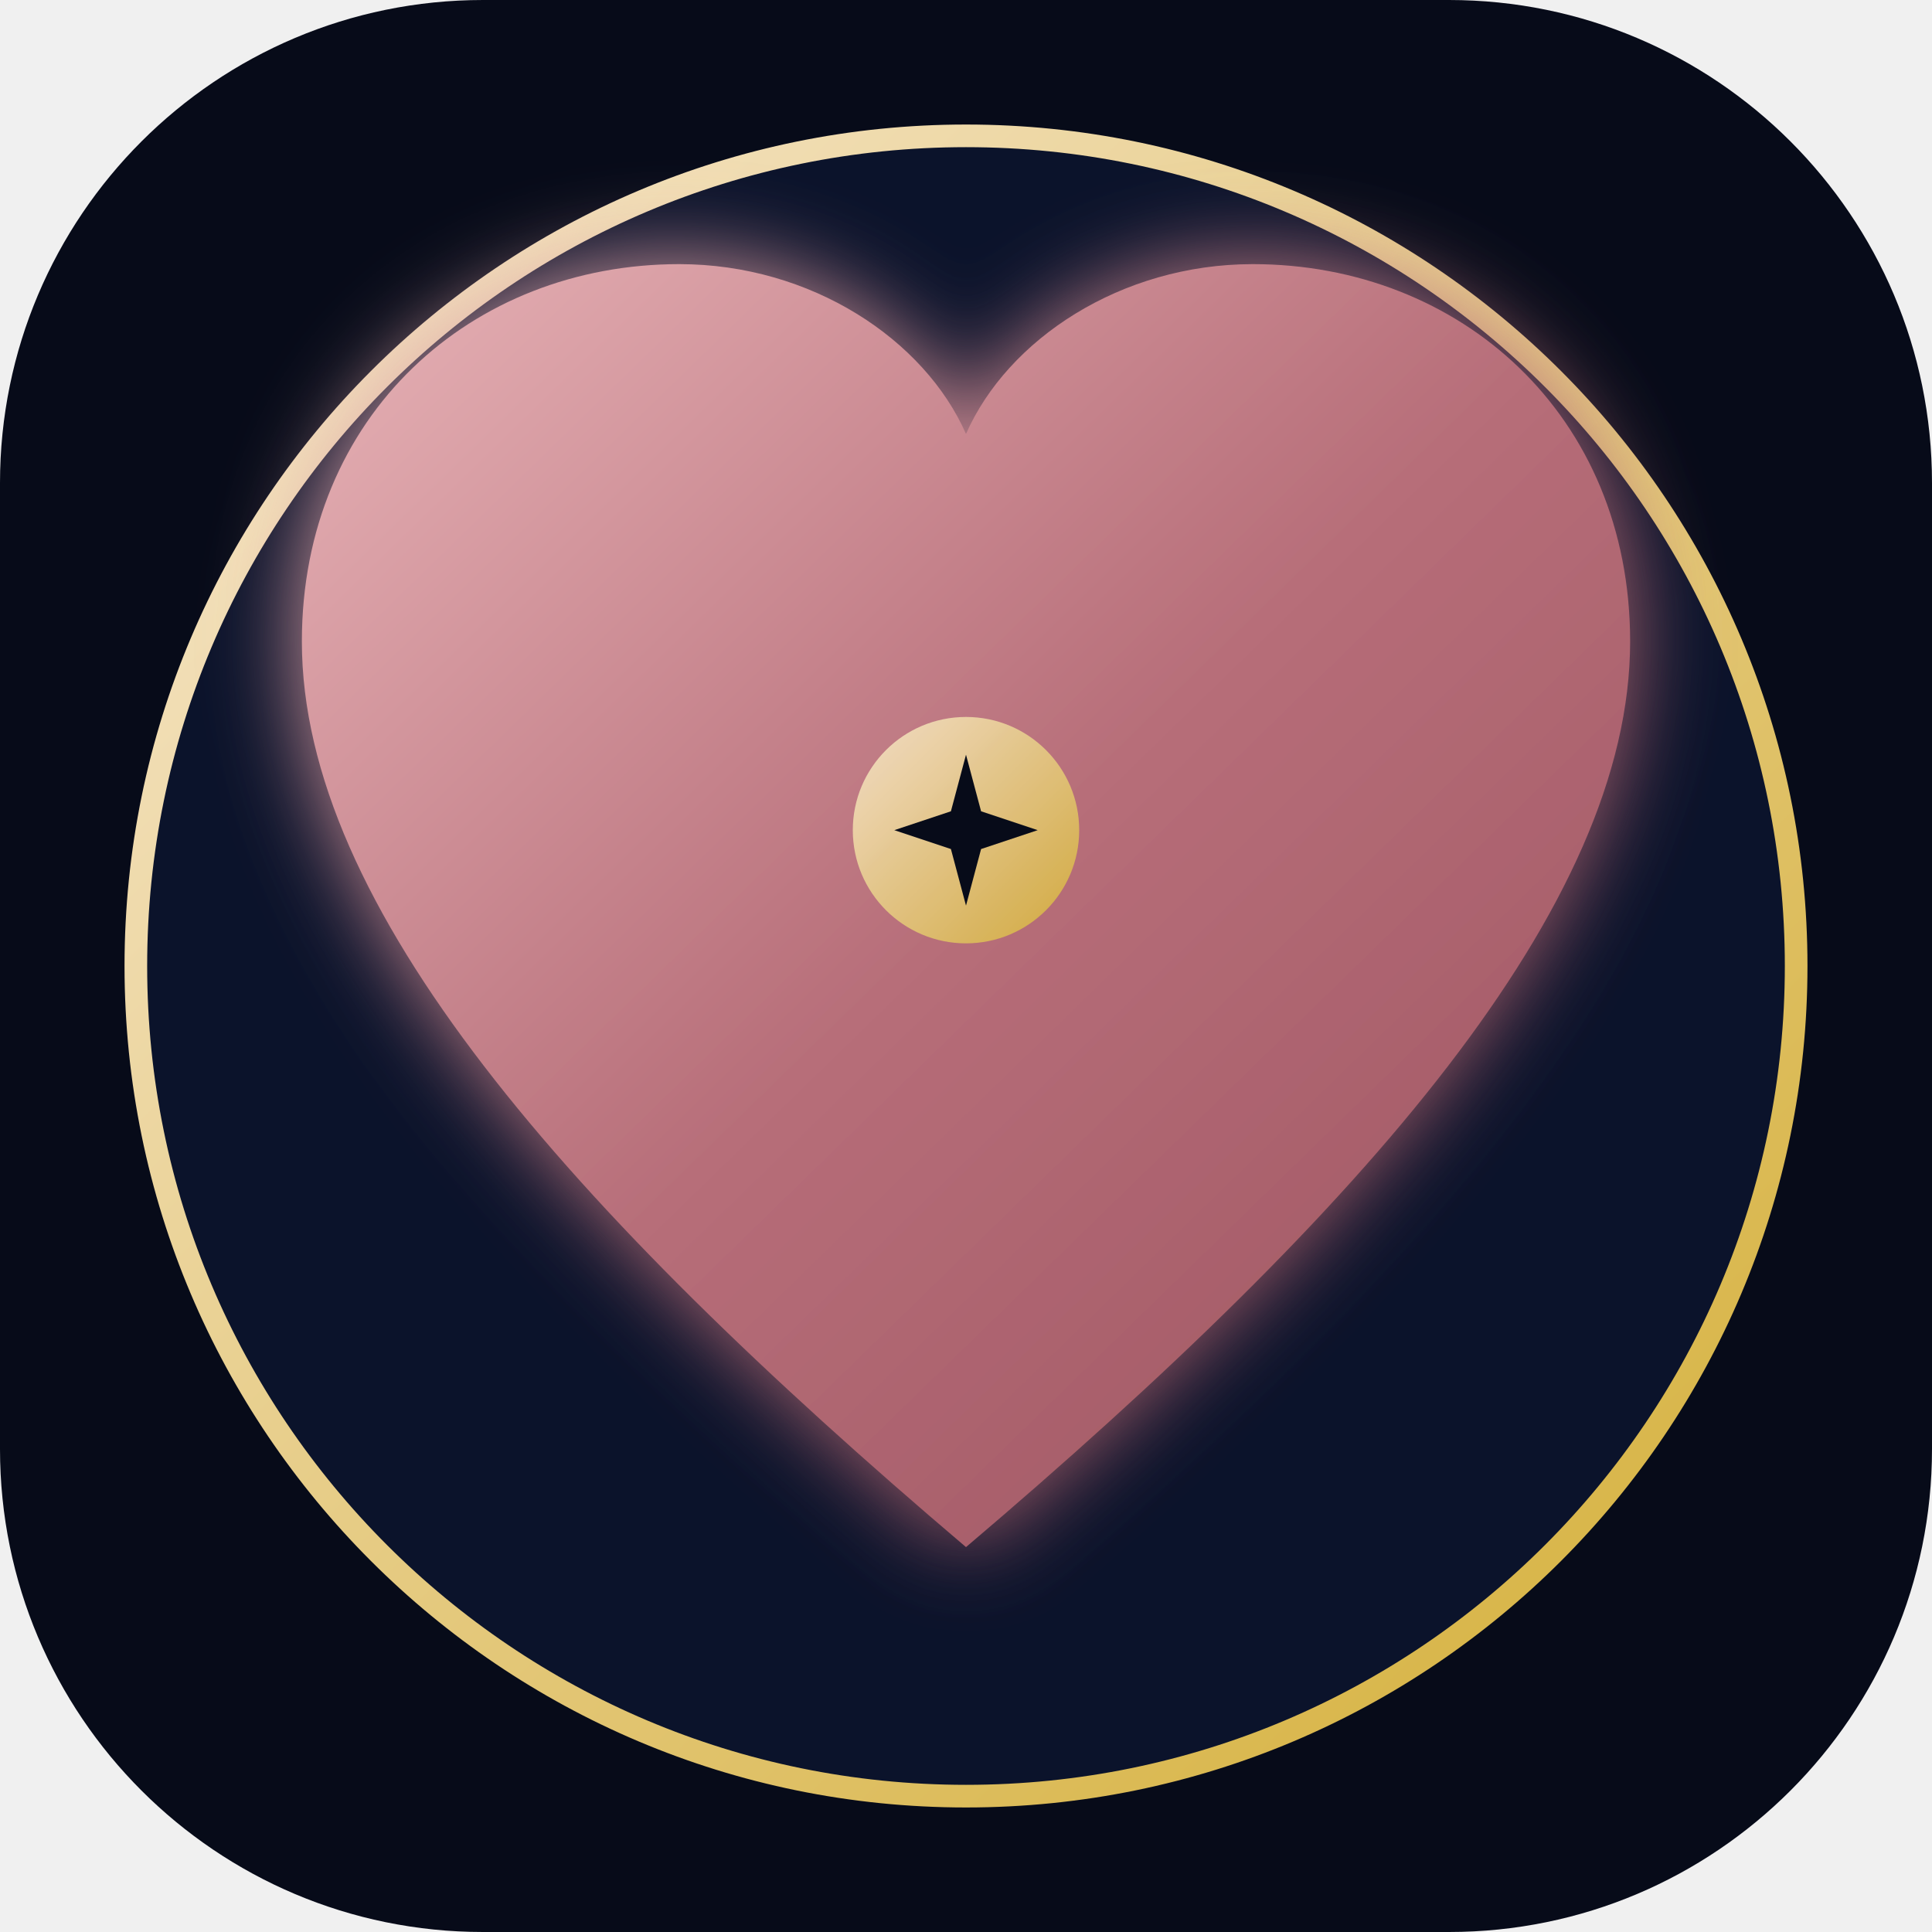
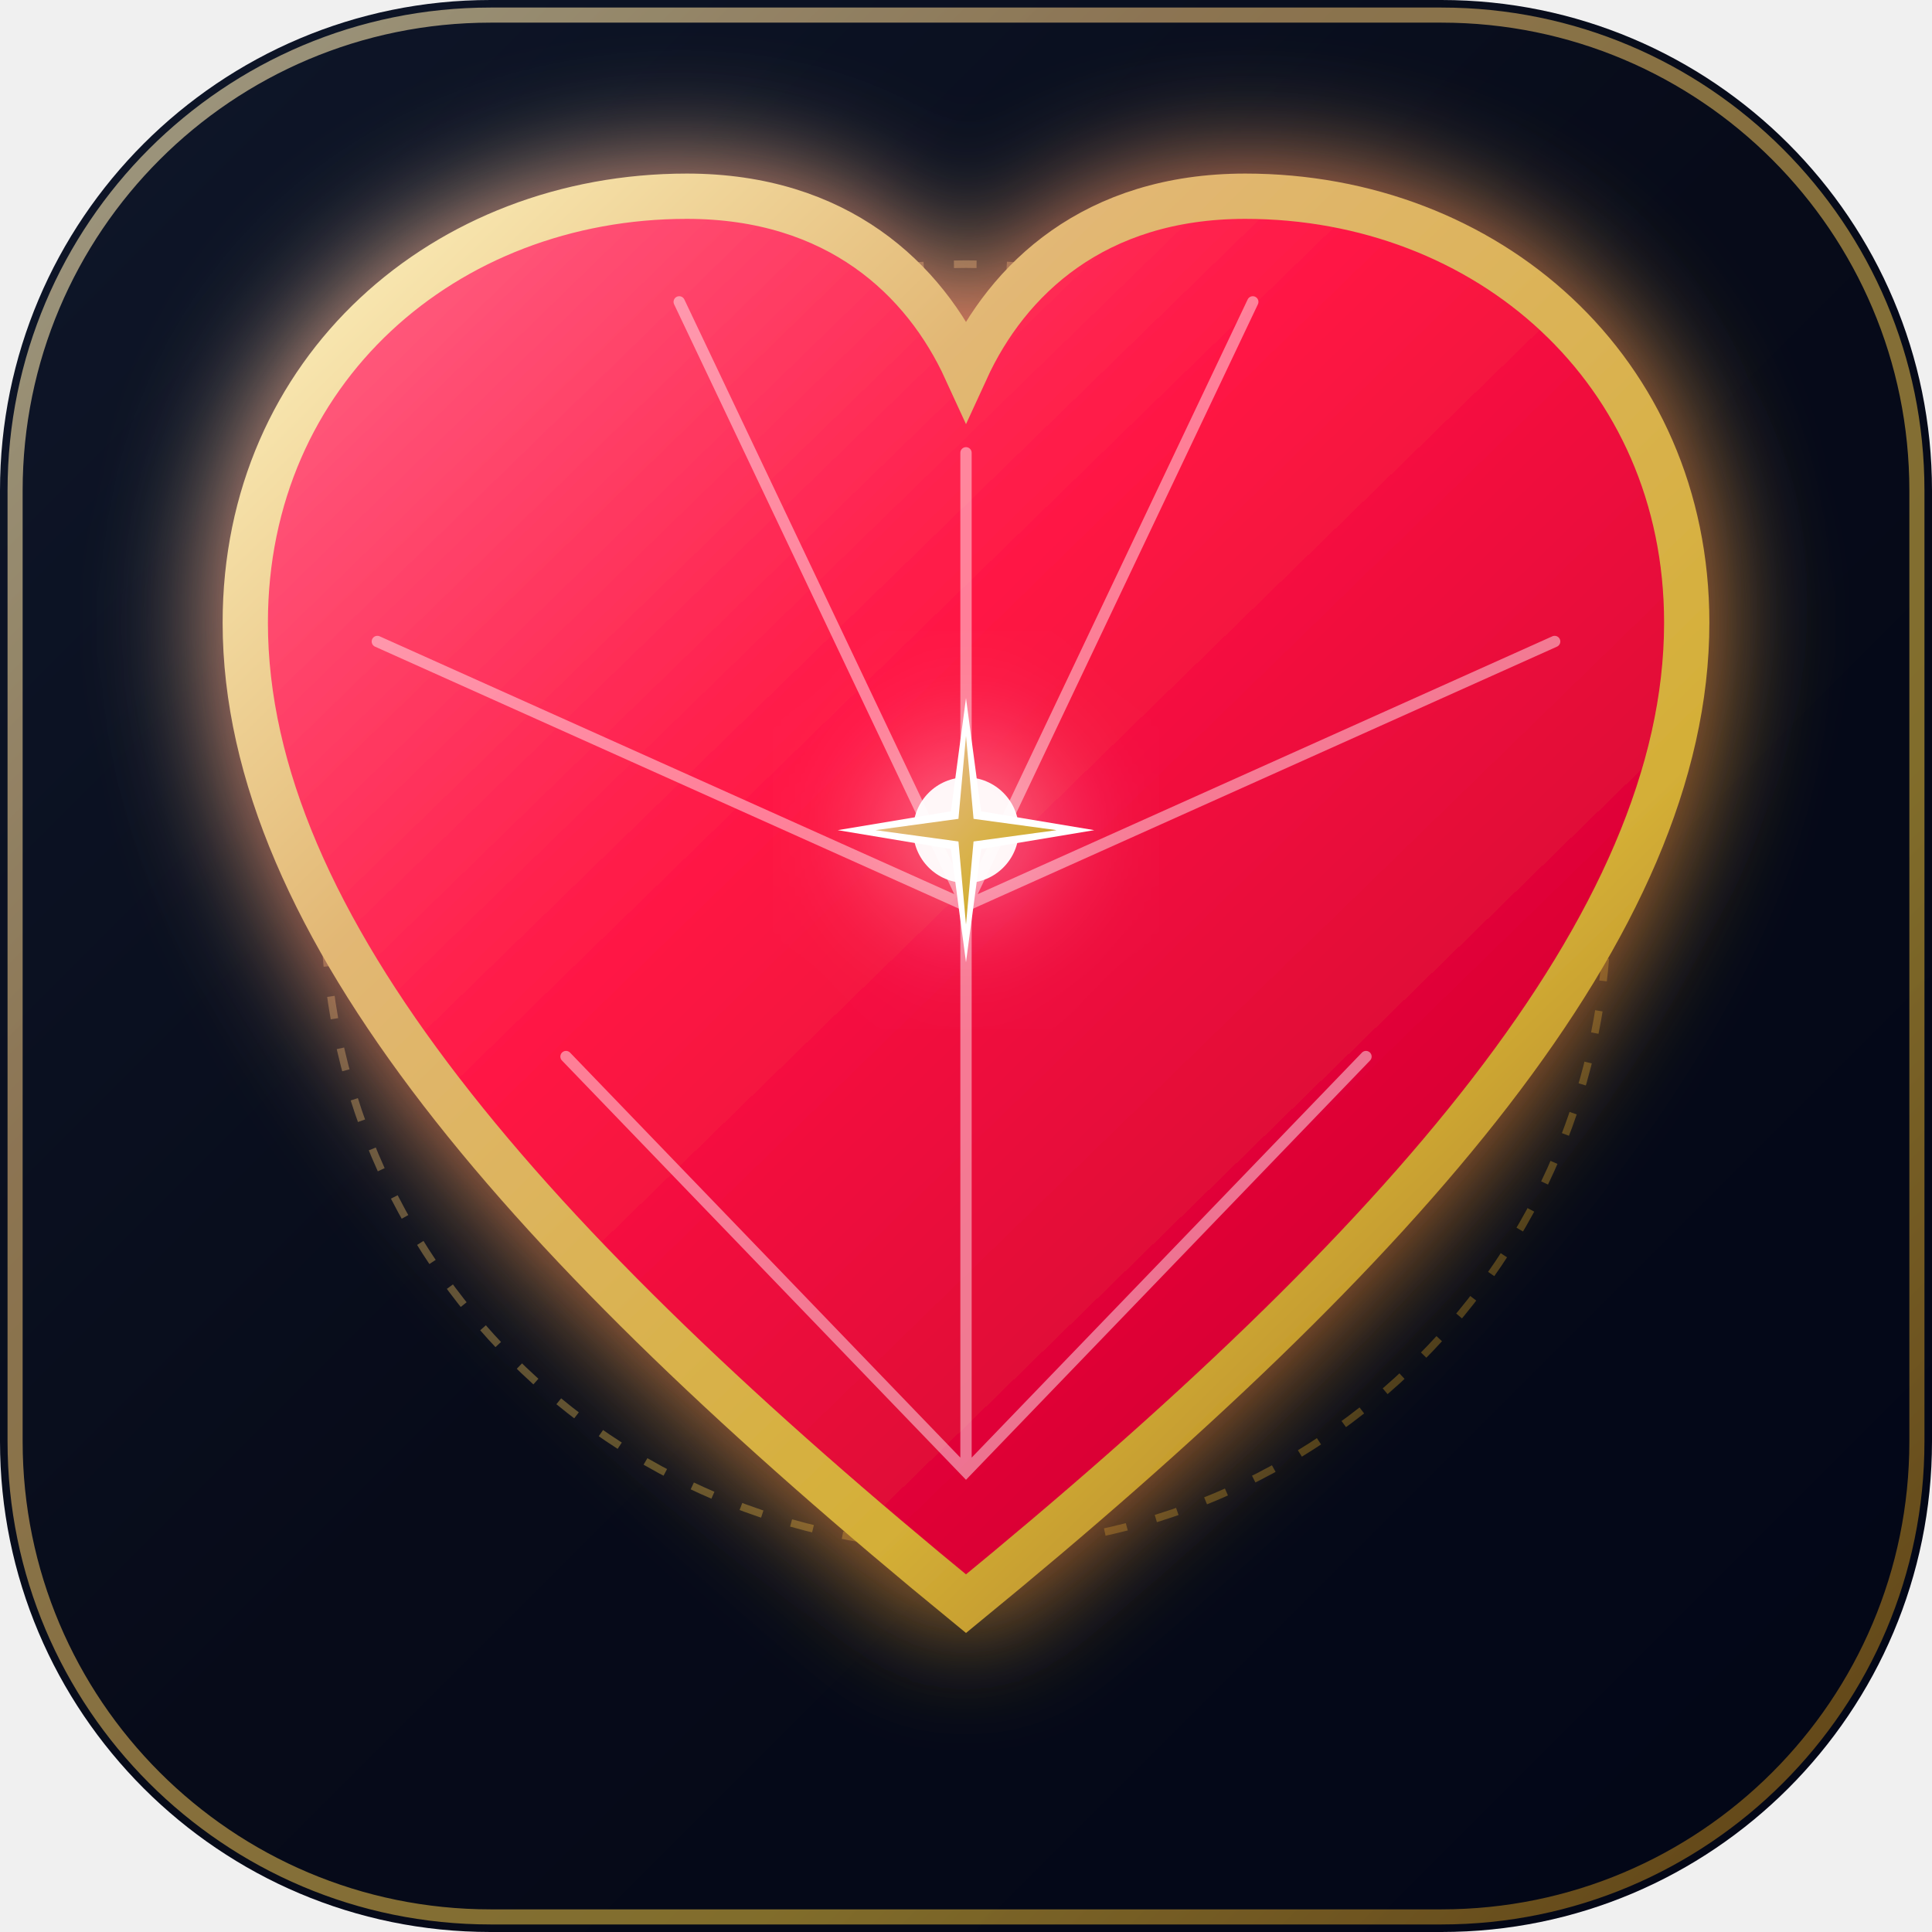
<svg xmlns="http://www.w3.org/2000/svg" viewBox="0 0 512 512">
  <defs>
-     <linearGradient id="roseGrad" x1="0%" y1="0%" x2="100%" y2="100%">
-       <stop offset="0%" stop-color="#E8B4B8" />
-       <stop offset="50%" stop-color="#B76E79" />
-       <stop offset="100%" stop-color="#9B525E" />
+     <linearGradient id="bgGrad" x1="0%" y1="0%" x2="100%" y2="100%">
+       <stop offset="0%" stop-color="#0F172A" />
+       <stop offset="50%" stop-color="#070B19" />
+       <stop offset="100%" stop-color="#020617" />
    </linearGradient>
-     <linearGradient id="goldGrad" x1="0%" y1="0%" x2="100%" y2="100%">
-       <stop offset="0%" stop-color="#F7E7CE" />
-       <stop offset="100%" stop-color="#D4AF37" />
+     <linearGradient id="goldBorder" x1="0%" y1="0%" x2="100%" y2="100%">
+       <stop offset="0%" stop-color="#FFF5C2" />
+       <stop offset="30%" stop-color="#E2B774" />
+       <stop offset="70%" stop-color="#D4AF37" />
+       <stop offset="100%" stop-color="#996515" />
    </linearGradient>
-     <filter id="glow" x="-20%" y="-20%" width="140%" height="140%">
-       <feGaussianBlur stdDeviation="12" result="blur" />
+     <linearGradient id="rubyGrad" x1="0%" y1="0%" x2="100%" y2="100%">
+       <stop offset="0%" stop-color="#FF6B8B" />
+       <stop offset="40%" stop-color="#FF1744" />
+       <stop offset="80%" stop-color="#D50032" />
+       <stop offset="100%" stop-color="#88001F" />
+     </linearGradient>
+     <filter id="luxuryGlow" x="-25%" y="-25%" width="150%" height="150%">
+       <feGaussianBlur stdDeviation="16" result="blur" />
      <feComposite in="SourceGraphic" in2="blur" operator="over" />
    </filter>
  </defs>
-   <rect width="512" height="512" rx="128" fill="#070B19" />
-   <circle cx="256" cy="256" r="220" fill="#0B132B" stroke="url(#goldGrad)" stroke-width="6" />
-   <path d="M256 410 C150 320 80 240 80 170 C80 110 125 70 180 70 C215 70 245 90 256 115 C267 90 297 70 332 70 C387 70 432 110 432 170 C432 240 362 320 256 410 Z" fill="url(#roseGrad)" filter="url(#glow)" />
-   <circle cx="256" cy="220" r="30" fill="url(#goldGrad)" opacity="0.9" />
-   <path d="M256 200 L260 215 L275 220 L260 225 L256 240 L252 225 L237 220 L252 215 Z" fill="#070B19" />
+   <rect width="512" height="512" rx="130" fill="url(#bgGrad)" />
+   <rect width="504" height="504" x="4" y="4" rx="126" fill="none" stroke="url(#goldBorder)" stroke-width="4" opacity="0.6" />
+   <circle cx="256" cy="240" r="170" fill="none" stroke="url(#goldBorder)" stroke-width="2" stroke-dasharray="6 8" opacity="0.4" />
+   <path d="M256 425 C140 330 65 245 65 165 C65 98 118 52 182 52 C222 52 245 74 256 98 C267 74 290 52 330 52 C394 52 447 98 447 165 C447 245 372 330 256 425 Z" fill="url(#rubyGrad)" stroke="url(#goldBorder)" stroke-width="12" filter="url(#luxuryGlow)" />
+   <path d="M256 120 L256 390 M180 80 L256 240 L332 80 M100 170 L256 240 L412 170 M150 280 L256 390 L362 280" stroke="rgba(255, 255, 255, 0.45)" stroke-width="3" stroke-linecap="round" fill="none" />
+   <circle cx="256" cy="220" r="14" fill="#FFFFFF" opacity="0.95" />
+   <path d="M256 185 L260 215 L290 220 L260 225 L256 255 L252 225 L222 220 L252 215 Z" fill="#FFFFFF" filter="url(#luxuryGlow)" />
+   <path d="M256 195 L258 217 L280 220 L258 223 L256 245 L254 223 L232 220 L254 217 Z" fill="url(#goldBorder)" />
</svg>
